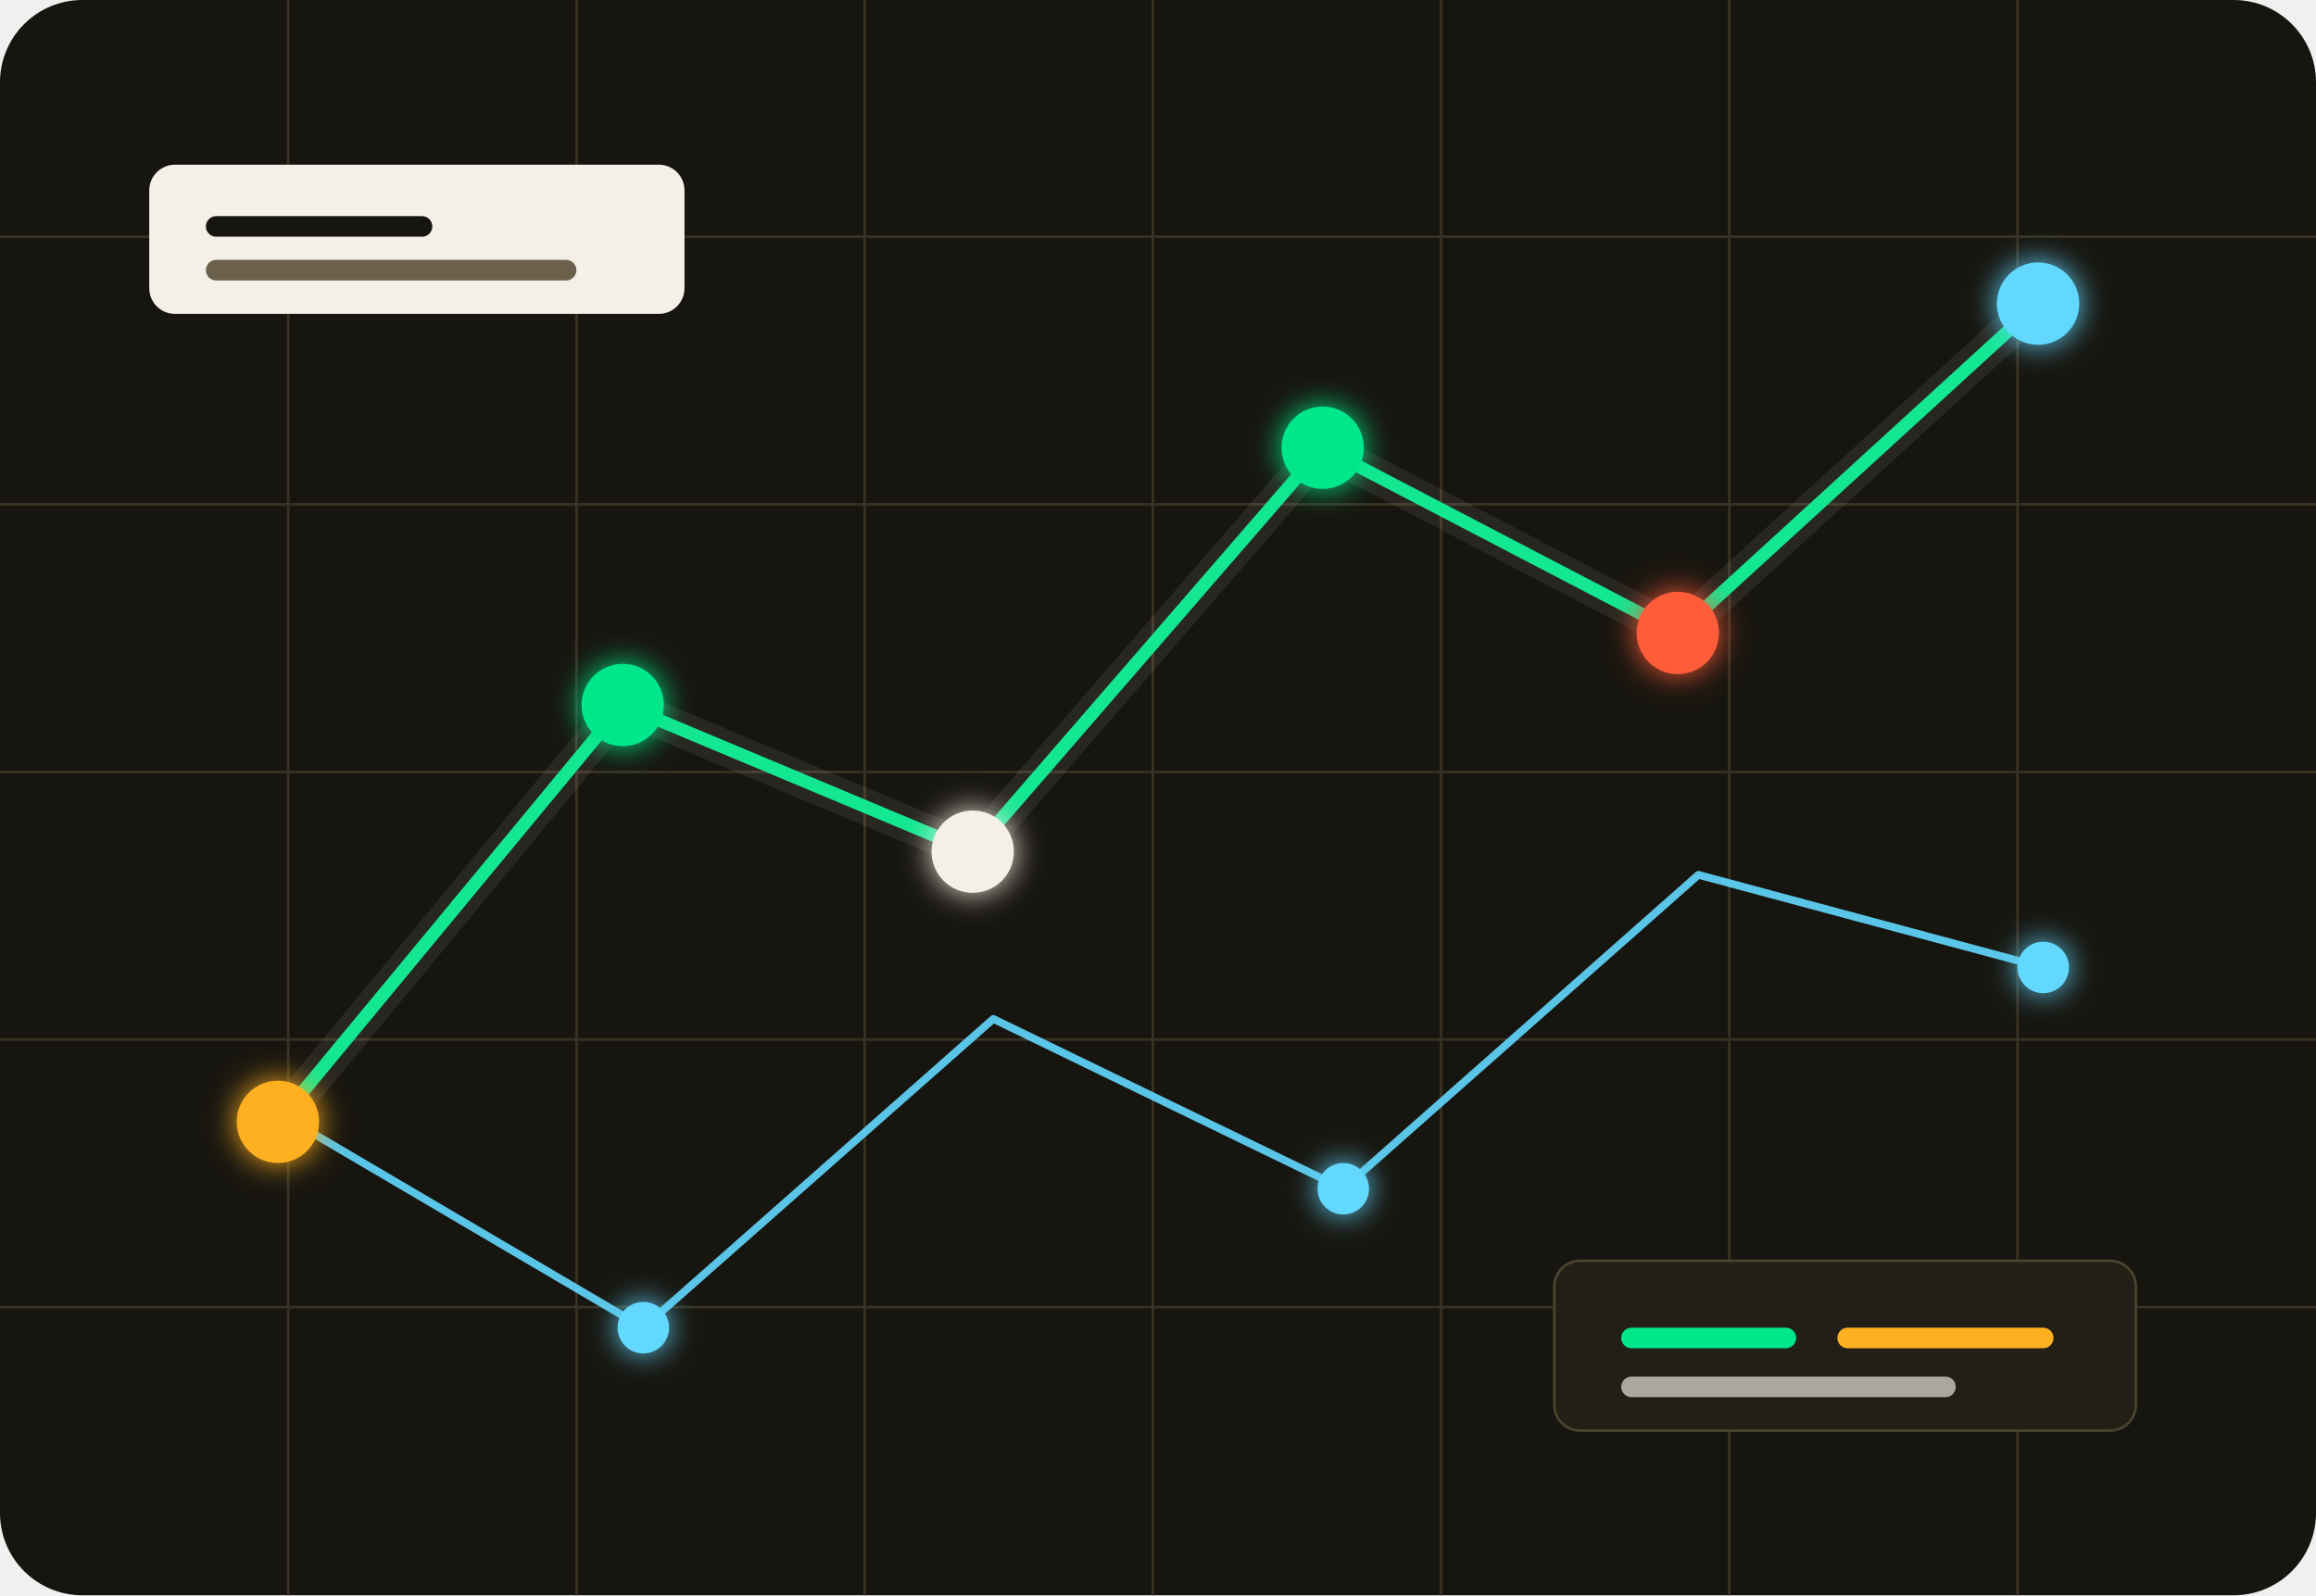
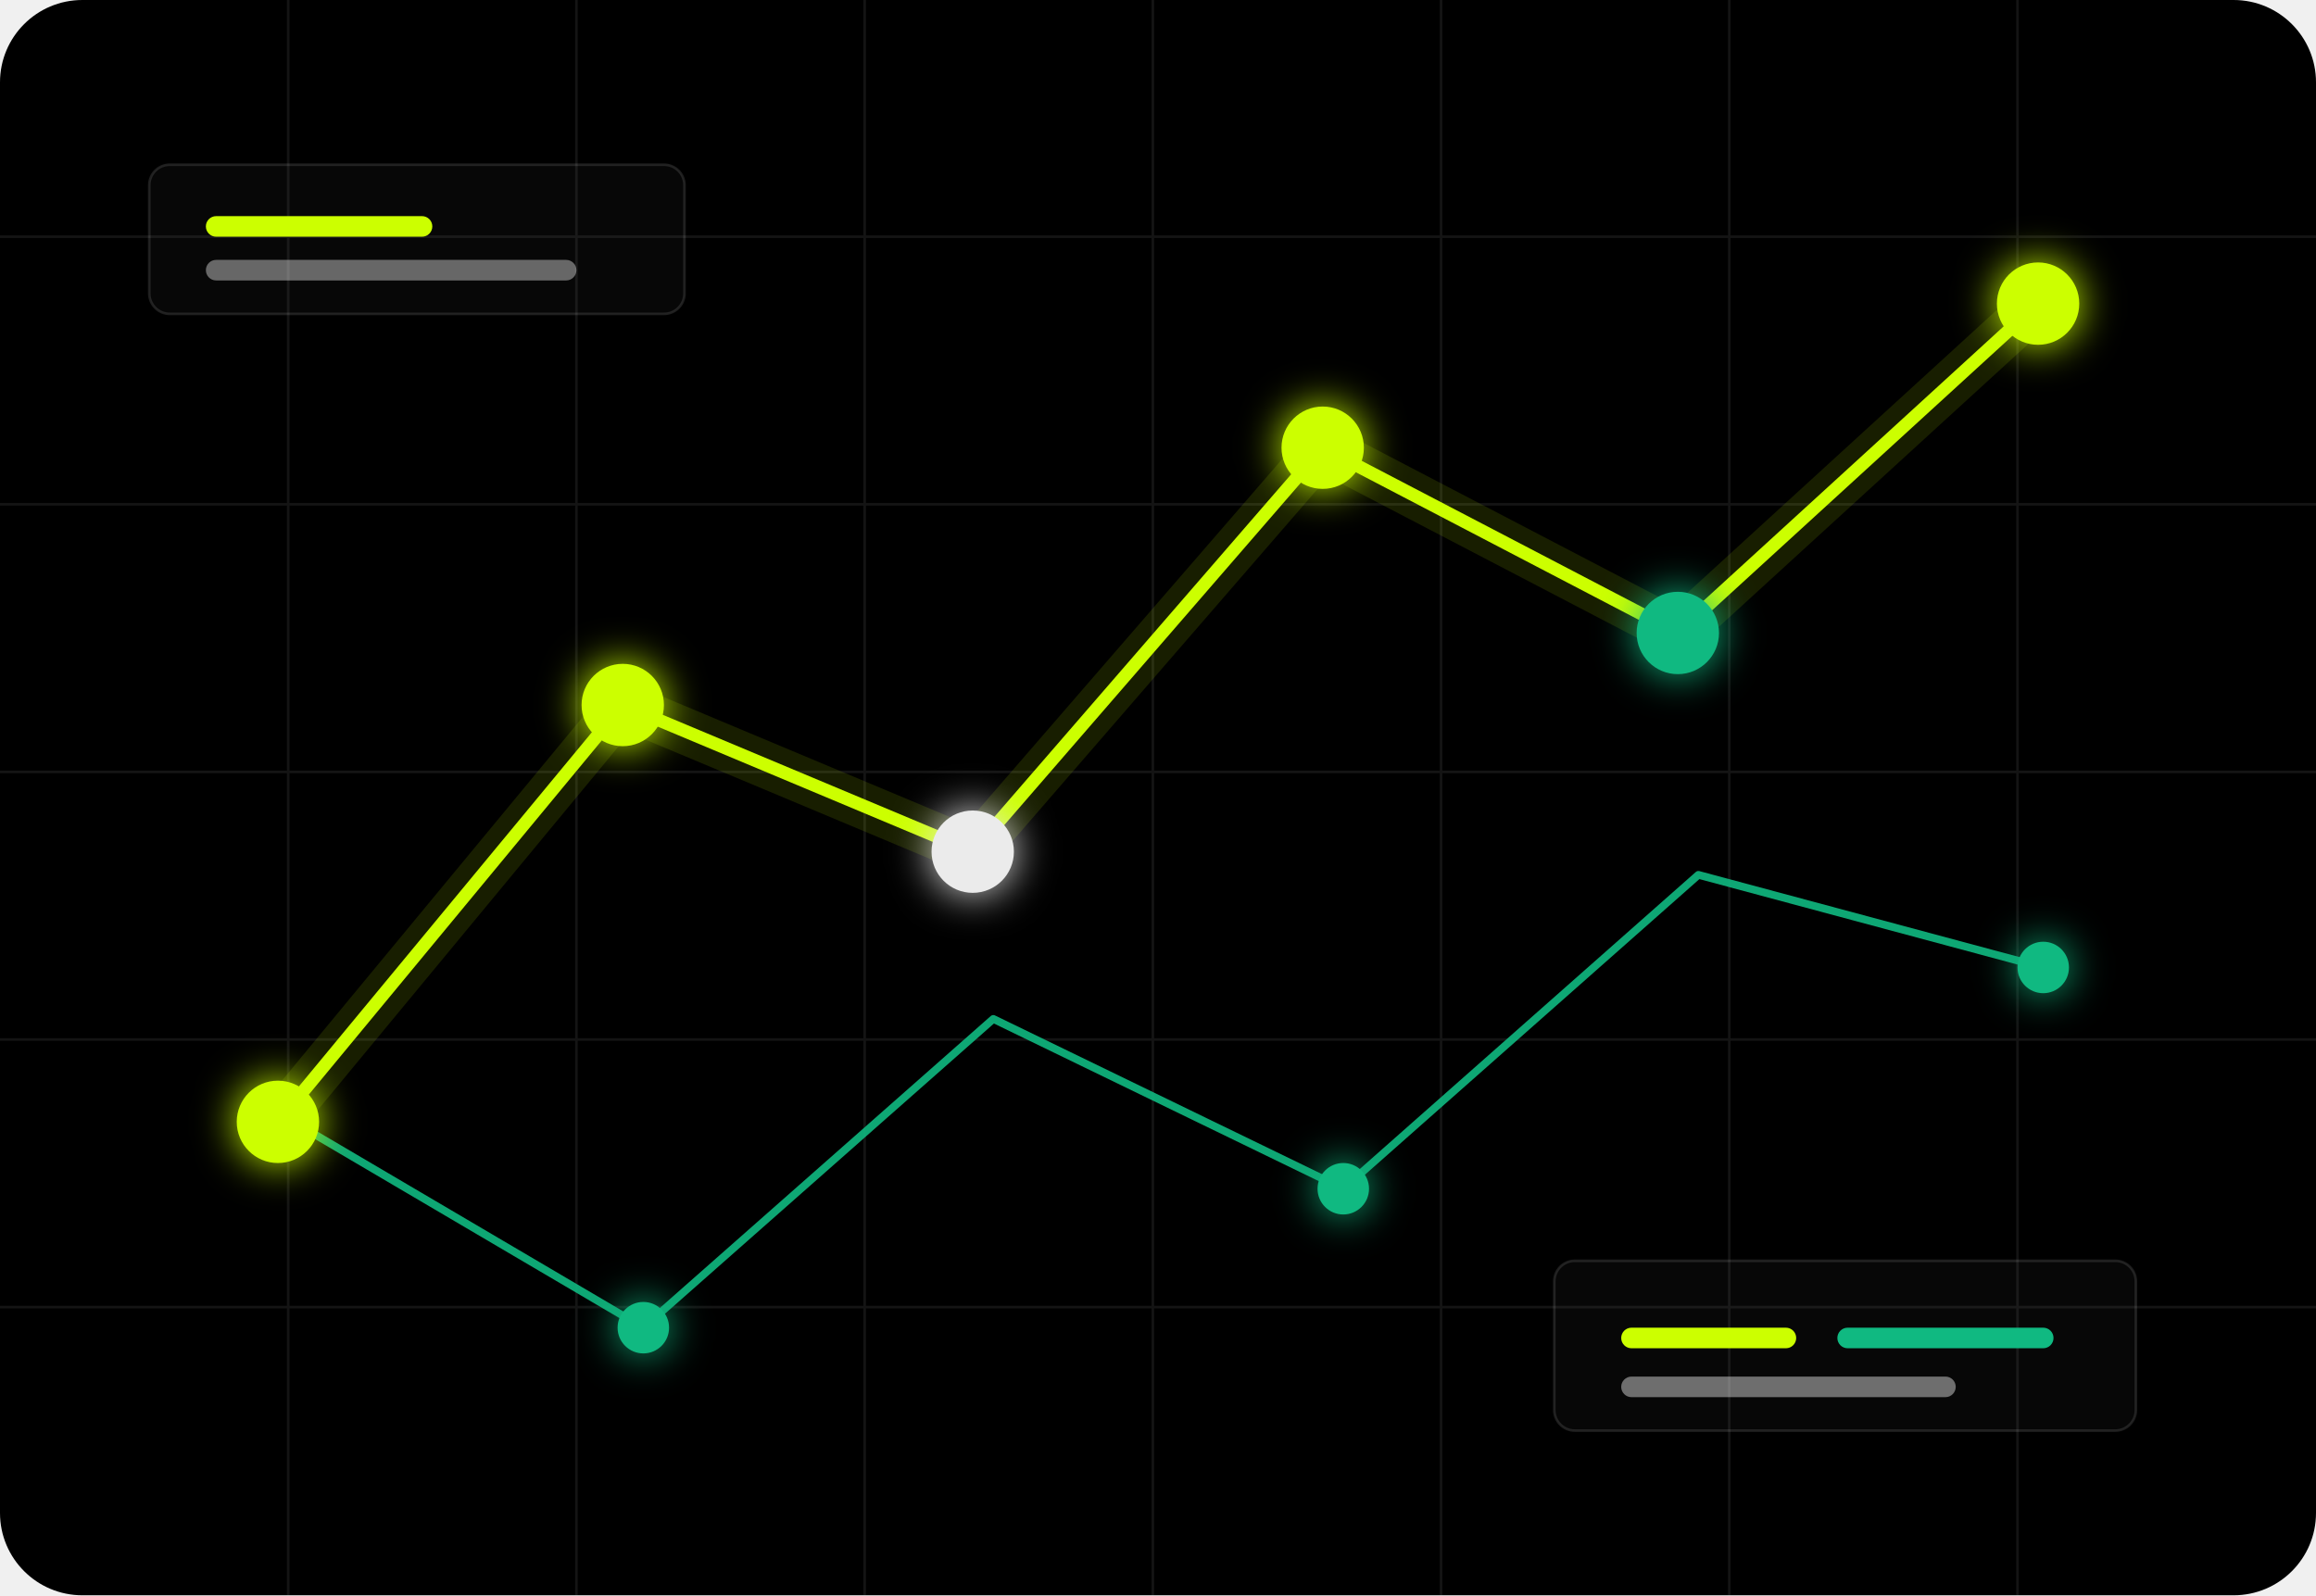
<svg xmlns="http://www.w3.org/2000/svg" width="900" height="620" viewBox="0 0 900 620" fill="none">
-   <rect width="900" height="620" rx="32" fill="#17150F" />
-   <path d="M0 92H900M0 196H900M0 300H900M0 404H900M0 508H900M112 0V620M224 0V620M336 0V620M448 0V620M560 0V620M672 0V620M784 0V620" stroke="#393224" stroke-width="1" />
-   <path d="M108 436L242 274L378 331L514 174L652 246L792 118" stroke="#00E68A" stroke-width="5" stroke-linecap="round" stroke-linejoin="round" />
-   <path d="M114 436L250 516L386 396L522 462L660 340L794 376" stroke="#62D8FF" stroke-width="3" stroke-linecap="round" stroke-linejoin="round" opacity=".9" />
-   <path d="M108 436L242 274L378 331L514 174L652 246L792 118" stroke="#F4F0E7" stroke-width="14" stroke-linecap="round" stroke-linejoin="round" opacity=".08" />
+   <rect width="900" height="620" rx="32" fill="#000000" />
+   <path d="M0 92H900M0 196H900M0 300H900M0 404H900M0 508H900M112 0V620M224 0V620M336 0V620M448 0V620M560 0V620M672 0V620M784 0V620" stroke="#ffffff" stroke-opacity="0.08" stroke-width="1" />
+   <path d="M108 436L242 274L378 331L514 174L652 246L792 118" stroke="#CCFF00" stroke-width="5" stroke-linecap="round" stroke-linejoin="round" />
+   <path d="M114 436L250 516L386 396L522 462L660 340L794 376" stroke="#10B981" stroke-width="3" stroke-linecap="round" stroke-linejoin="round" opacity=".9" />
+   <path d="M108 436L242 274L378 331L514 174L652 246L792 118" stroke="#CCFF00" stroke-width="18" stroke-linecap="round" stroke-linejoin="round" opacity=".12" />
  <g filter="url(#glow)">
-     <circle cx="108" cy="436" r="16" fill="#FFB020" />
-     <circle cx="242" cy="274" r="16" fill="#00E68A" />
-     <circle cx="378" cy="331" r="16" fill="#F4F0E7" />
-     <circle cx="514" cy="174" r="16" fill="#00E68A" />
-     <circle cx="652" cy="246" r="16" fill="#FF5C39" />
-     <circle cx="792" cy="118" r="16" fill="#62D8FF" />
-     <circle cx="250" cy="516" r="10" fill="#62D8FF" />
-     <circle cx="522" cy="462" r="10" fill="#62D8FF" />
-     <circle cx="794" cy="376" r="10" fill="#62D8FF" />
+     <circle cx="108" cy="436" r="16" fill="#CCFF00" />
+     <circle cx="242" cy="274" r="16" fill="#CCFF00" />
+     <circle cx="378" cy="331" r="16" fill="#EBEBEB" />
+     <circle cx="514" cy="174" r="16" fill="#CCFF00" />
+     <circle cx="652" cy="246" r="16" fill="#10B981" />
+     <circle cx="792" cy="118" r="16" fill="#CCFF00" />
+     <circle cx="250" cy="516" r="10" fill="#10B981" />
+     <circle cx="522" cy="462" r="10" fill="#10B981" />
+     <circle cx="794" cy="376" r="10" fill="#10B981" />
  </g>
-   <rect x="58" y="64" width="208" height="58" rx="10" fill="#F4F0E7" />
-   <rect x="80" y="84" width="88" height="8" rx="4" fill="#17150F" />
-   <rect x="80" y="101" width="144" height="8" rx="4" fill="#6B604B" />
-   <rect x="604" y="490" width="226" height="66" rx="10" fill="#221F17" stroke="#4B432F" />
-   <rect x="630" y="516" width="68" height="8" rx="4" fill="#00E68A" />
-   <rect x="714" y="516" width="84" height="8" rx="4" fill="#FFB020" />
-   <rect x="630" y="535" width="130" height="8" rx="4" fill="#F4F0E7" opacity=".65" />
+   <rect x="58" y="64" width="208" height="58" rx="8" fill="#ffffff" fill-opacity="0.03" stroke="#ffffff" stroke-opacity="0.12" />
+   <rect x="80" y="84" width="88" height="8" rx="4" fill="#CCFF00" />
+   <rect x="80" y="101" width="144" height="8" rx="4" fill="#EBEBEB" opacity=".42" />
+   <rect x="604" y="490" width="226" height="66" rx="8" fill="#ffffff" fill-opacity="0.03" stroke="#ffffff" stroke-opacity="0.12" />
+   <rect x="630" y="516" width="68" height="8" rx="4" fill="#CCFF00" />
+   <rect x="714" y="516" width="84" height="8" rx="4" fill="#10B981" />
+   <rect x="630" y="535" width="130" height="8" rx="4" fill="#EBEBEB" opacity=".45" />
  <defs>
    <filter id="glow" x="68" y="78" width="764" height="478" filterUnits="userSpaceOnUse" color-interpolation-filters="sRGB">
-       <feGaussianBlur stdDeviation="6" result="blur" />
+       <feGaussianBlur stdDeviation="8" result="blur" />
      <feMerge>
        <feMergeNode in="blur" />
        <feMergeNode in="SourceGraphic" />
      </feMerge>
    </filter>
  </defs>
</svg>
